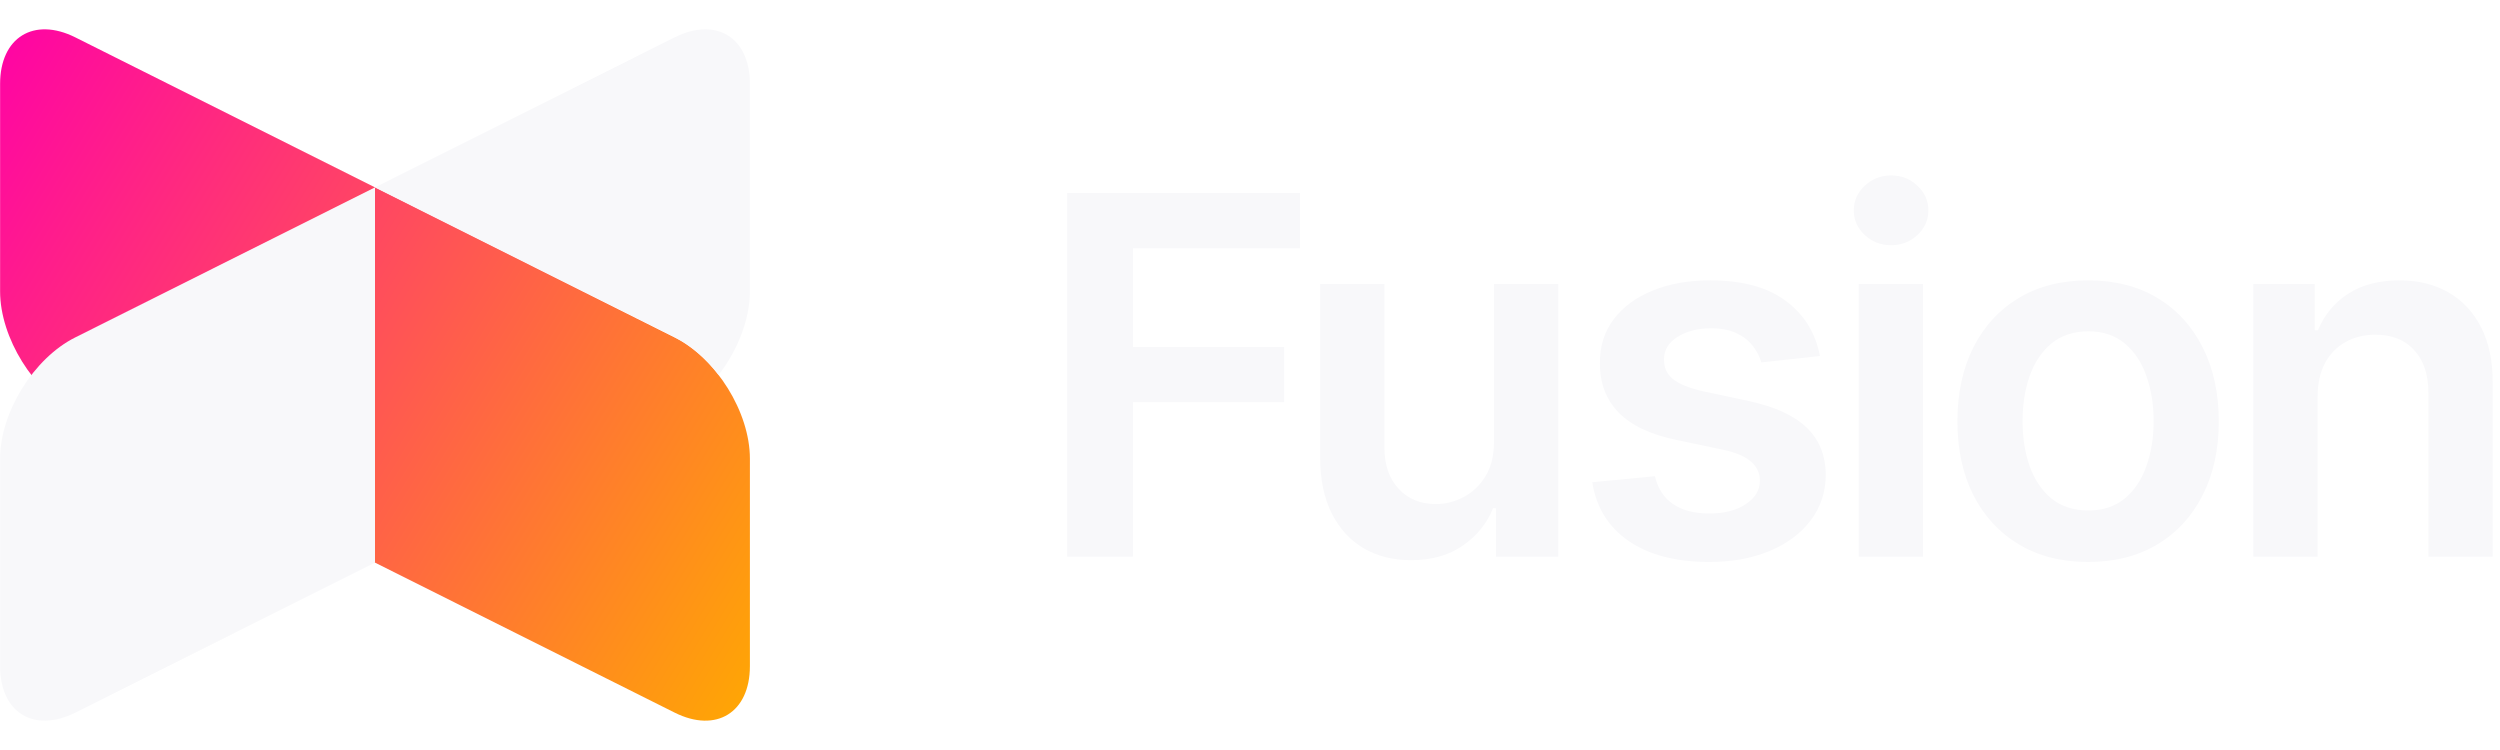
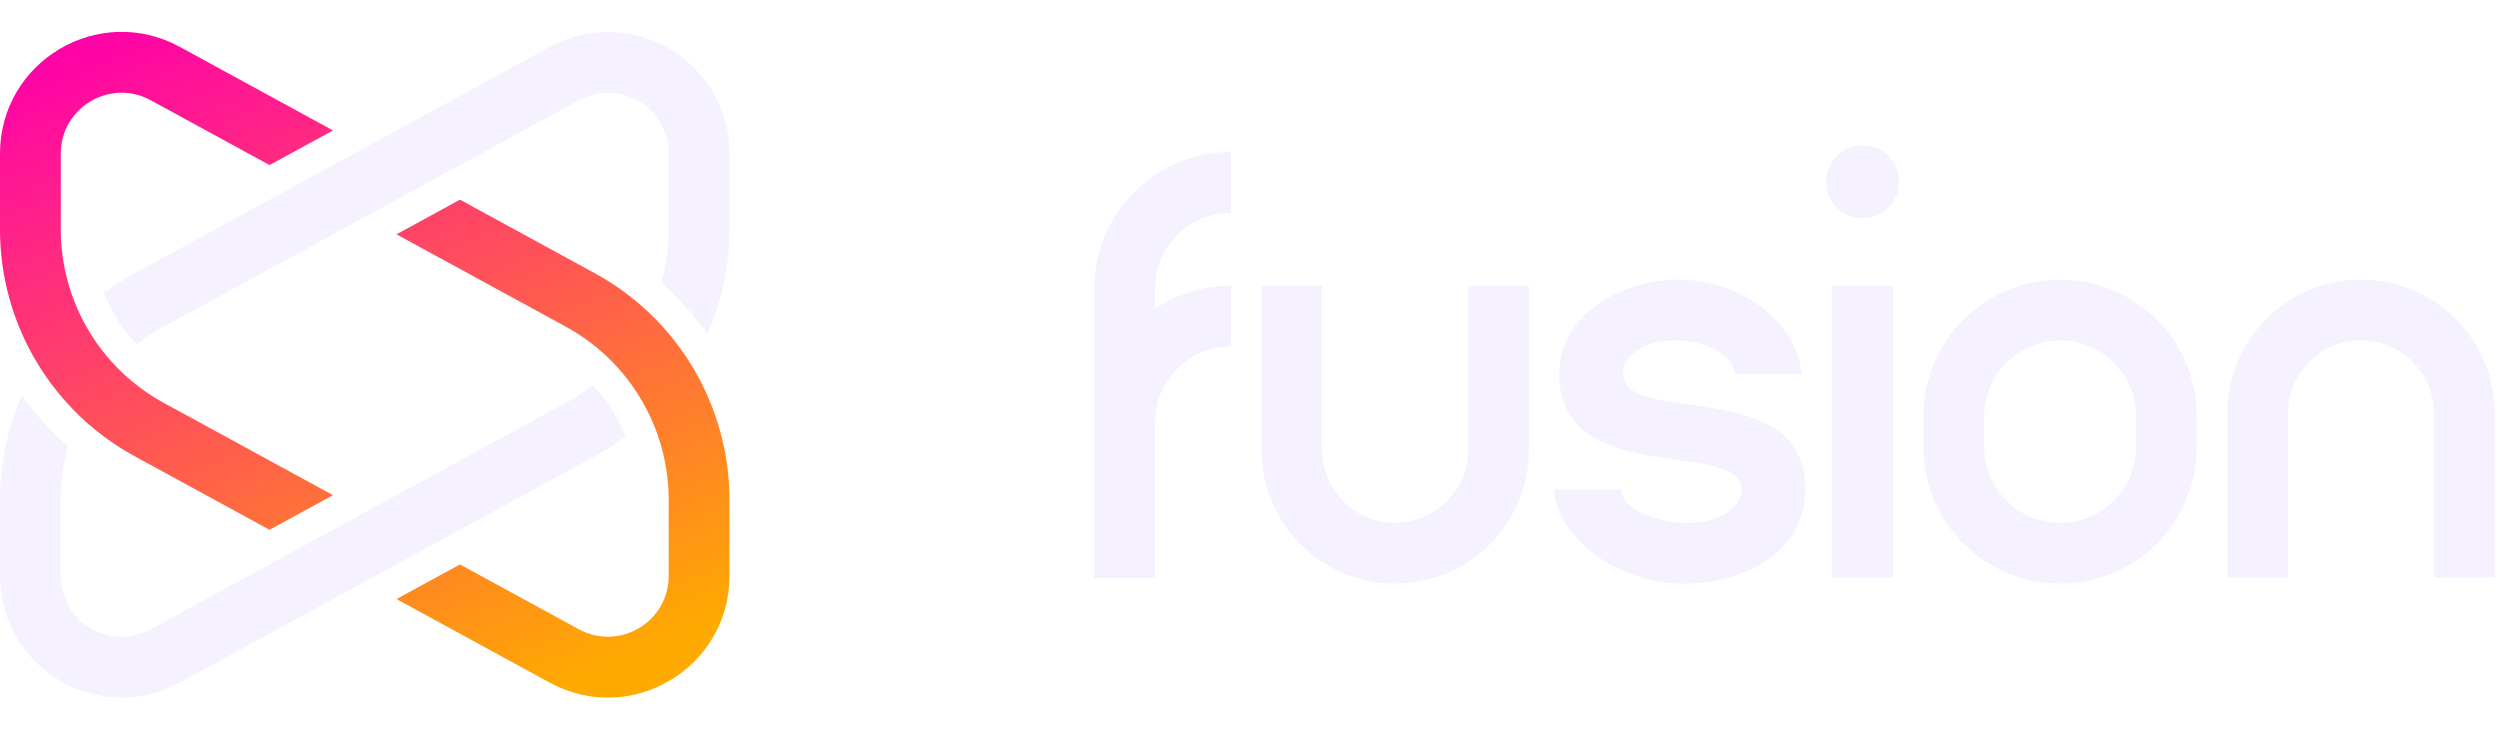
- <svg xmlns="http://www.w3.org/2000/svg" width="320" height="96" viewBox="0 0 320 96" fill="none">
-   <path d="M0.013 10.73C0.016 4.792 4.325 2.129 9.637 4.782L86.362 43.187C91.675 45.84 95.984 52.761 95.987 58.699V85.27C95.984 91.208 91.675 93.871 86.362 91.218L9.637 52.813C4.325 50.16 0.016 43.239 0.013 37.301V10.73Z" fill="url(#paint0_linear_1446_423)" />
-   <path d="M86.362 4.782C91.675 2.129 95.984 4.792 95.987 10.73V37.301C95.985 40.895 94.406 44.85 91.981 48C90.4 45.946 88.46 44.234 86.362 43.187L48 23.984L86.362 4.782Z" fill="#F8F8FA" />
-   <path d="M48 72.016L9.637 91.218C4.325 93.871 0.016 91.208 0.013 85.27V58.699C0.016 52.761 4.325 45.84 9.637 43.187L48 23.984V72.016Z" fill="#F8F8FA" />
-   <path d="M136.591 71.25V24.704H166.409V31.773H145.023V44.409H164.364V51.477H145.023V71.25H136.591Z" fill="#F8F8FA" />
-   <path d="M191.23 56.568V36.341H199.457V71.25H191.48V65.046H191.116C190.328 67 189.033 68.599 187.23 69.841C185.442 71.083 183.237 71.704 180.616 71.704C178.328 71.704 176.306 71.197 174.548 70.182C172.806 69.151 171.442 67.659 170.457 65.704C169.472 63.735 168.98 61.356 168.98 58.568V36.341H177.207V57.295C177.207 59.508 177.813 61.265 179.025 62.568C180.237 63.871 181.828 64.523 183.798 64.523C185.01 64.523 186.184 64.227 187.321 63.636C188.457 63.045 189.389 62.167 190.116 61C190.859 59.818 191.23 58.341 191.23 56.568Z" fill="#F8F8FA" />
-   <path d="M232.948 45.568L225.448 46.386C225.236 45.629 224.865 44.917 224.335 44.25C223.819 43.583 223.122 43.045 222.244 42.636C221.365 42.227 220.289 42.023 219.016 42.023C217.304 42.023 215.865 42.394 214.698 43.136C213.547 43.879 212.978 44.841 212.994 46.023C212.978 47.038 213.35 47.864 214.107 48.5C214.88 49.136 216.153 49.659 217.925 50.068L223.88 51.341C227.183 52.053 229.638 53.182 231.244 54.727C232.865 56.273 233.683 58.295 233.698 60.795C233.683 62.992 233.039 64.932 231.766 66.614C230.509 68.28 228.759 69.583 226.516 70.523C224.274 71.462 221.698 71.932 218.789 71.932C214.516 71.932 211.077 71.038 208.471 69.25C205.865 67.447 204.312 64.939 203.812 61.727L211.835 60.955C212.198 62.53 212.971 63.72 214.153 64.523C215.335 65.326 216.872 65.727 218.766 65.727C220.721 65.727 222.289 65.326 223.471 64.523C224.668 63.72 225.266 62.727 225.266 61.545C225.266 60.545 224.88 59.72 224.107 59.068C223.35 58.417 222.168 57.917 220.562 57.568L214.607 56.318C211.259 55.621 208.782 54.447 207.175 52.795C205.569 51.129 204.774 49.023 204.789 46.477C204.774 44.326 205.357 42.462 206.539 40.886C207.736 39.295 209.395 38.068 211.516 37.205C213.653 36.326 216.115 35.886 218.903 35.886C222.994 35.886 226.213 36.758 228.562 38.5C230.925 40.242 232.388 42.599 232.948 45.568Z" fill="#F8F8FA" />
-   <path d="M237.922 71.25V36.341H246.15V71.25H237.922ZM242.059 31.386C240.756 31.386 239.634 30.954 238.695 30.091C237.756 29.212 237.286 28.159 237.286 26.932C237.286 25.689 237.756 24.636 238.695 23.773C239.634 22.894 240.756 22.454 242.059 22.454C243.377 22.454 244.498 22.894 245.422 23.773C246.362 24.636 246.831 25.689 246.831 26.932C246.831 28.159 246.362 29.212 245.422 30.091C244.498 30.954 243.377 31.386 242.059 31.386Z" fill="#F8F8FA" />
-   <path d="M267.277 71.932C263.868 71.932 260.913 71.182 258.413 69.682C255.913 68.182 253.974 66.083 252.595 63.386C251.232 60.689 250.55 57.538 250.55 53.932C250.55 50.326 251.232 47.167 252.595 44.455C253.974 41.742 255.913 39.636 258.413 38.136C260.913 36.636 263.868 35.886 267.277 35.886C270.686 35.886 273.641 36.636 276.141 38.136C278.641 39.636 280.572 41.742 281.936 44.455C283.315 47.167 284.004 50.326 284.004 53.932C284.004 57.538 283.315 60.689 281.936 63.386C280.572 66.083 278.641 68.182 276.141 69.682C273.641 71.182 270.686 71.932 267.277 71.932ZM267.323 65.341C269.171 65.341 270.716 64.833 271.959 63.818C273.201 62.788 274.126 61.409 274.732 59.682C275.353 57.955 275.663 56.03 275.663 53.909C275.663 51.773 275.353 49.841 274.732 48.114C274.126 46.371 273.201 44.985 271.959 43.955C270.716 42.924 269.171 42.409 267.323 42.409C265.429 42.409 263.853 42.924 262.595 43.955C261.353 44.985 260.421 46.371 259.8 48.114C259.194 49.841 258.891 51.773 258.891 53.909C258.891 56.03 259.194 57.955 259.8 59.682C260.421 61.409 261.353 62.788 262.595 63.818C263.853 64.833 265.429 65.341 267.323 65.341Z" fill="#F8F8FA" />
-   <path d="M296.655 50.795V71.25H288.427V36.341H296.291V42.273H296.7C297.503 40.318 298.783 38.765 300.541 37.614C302.314 36.462 304.503 35.886 307.109 35.886C309.518 35.886 311.617 36.401 313.405 37.432C315.208 38.462 316.602 39.955 317.586 41.909C318.586 43.864 319.079 46.235 319.064 49.023V71.25H310.836V50.295C310.836 47.962 310.23 46.136 309.018 44.818C307.821 43.5 306.162 42.841 304.041 42.841C302.601 42.841 301.321 43.159 300.2 43.795C299.094 44.417 298.223 45.318 297.586 46.5C296.965 47.682 296.655 49.114 296.655 50.795Z" fill="#F8F8FA" />
+ <svg xmlns="http://www.w3.org/2000/svg" width="329" height="96" viewBox="0 0 329 96" fill="none">
+   <path fill-rule="evenodd" clip-rule="evenodd" d="M2.911 52.043C1.022 56.307 0 60.983 0 65.809V75.786C0 87.931 13 95.648 23.662 89.832L78.281 60.039C79.708 59.261 81.064 58.389 82.344 57.434C81.319 54.944 79.843 52.658 77.987 50.695C76.884 51.556 75.703 52.333 74.45 53.016L19.831 82.809C14.5 85.717 8 81.858 8 75.786V65.809C8 63.399 8.333 61.038 8.967 58.782C6.674 56.774 4.644 54.509 2.911 52.043ZM18.013 45.305C16.157 43.342 14.682 41.056 13.656 38.566C14.936 37.611 16.292 36.739 17.719 35.961L72.338 6.168C83 0.353 96 8.07 96 20.215V30.191C96 35.017 94.978 39.693 93.089 43.957C91.356 41.491 89.326 39.225 87.033 37.218C87.667 34.962 88 32.601 88 30.191V20.215C88 14.142 81.5 10.284 76.169 13.191L21.55 42.984C20.298 43.667 19.116 44.444 18.013 45.305Z" fill="#F5F1FF" />
+   <path fill-rule="evenodd" clip-rule="evenodd" d="M8 20.214C8 14.142 14.5 10.283 19.831 13.191L35.47 21.721L43.823 17.165L23.662 6.168C13 0.352 0 8.069 0 20.214V30.191C0 42.633 6.796 54.081 17.719 60.039L35.47 69.722L43.823 65.165L21.55 53.016C13.197 48.46 8 39.705 8 30.191V20.214ZM60.53 74.278L52.177 78.834L72.338 89.832C83 95.647 96 87.93 96 75.785V65.809C96 53.367 89.204 41.918 78.281 35.96L60.53 26.278L52.176 30.834L74.45 42.983C82.803 47.54 88 56.294 88 65.809V75.785C88 81.858 81.5 85.716 76.169 82.808L60.53 74.278Z" fill="url(#paint0_linear_2727_62)" />
+   <rect x="257.113" y="40.8" width="28" height="32" rx="14" stroke="#F5F1FF" stroke-width="8" />
+   <path d="M162 41.6C154.268 41.6 148 47.868 148 55.6L148 76" stroke="#F5F1FF" stroke-width="8" />
+   <path fill-rule="evenodd" clip-rule="evenodd" d="M152 76.08L152 38C152 32.477 156.477 28 162 28L162 20C152.059 20 144 28.058 144 38L144 76.08H152Z" fill="#F5F1FF" />
+   <path d="M170 37.6V59.2C170 66.711 176.089 72.8 183.6 72.8V72.8C191.111 72.8 197.2 66.711 197.2 59.2V37.6" stroke="#F5F1FF" stroke-width="8" />
+   <path d="M324.313 76V54.4C324.313 46.889 318.224 40.8 310.713 40.8V40.8C303.202 40.8 297.113 46.889 297.113 54.4V76" stroke="#F5F1FF" stroke-width="8" />
+   <path d="M245.113 28.719C247.763 28.719 249.913 26.57 249.913 23.919C249.913 21.268 247.763 19.119 245.113 19.119C242.462 19.119 240.312 21.268 240.312 23.919C240.312 26.57 242.462 28.719 245.113 28.719Z" fill="#F5F1FF" />
+   <path d="M249.113 37.599H241.113V75.999H249.113V37.599Z" fill="#F5F1FF" />
+   <path d="M220.793 36.8C228.773 36.8 236.35 42.021 237.113 49.2H228.28C228.08 46.543 224.353 44.8 220.393 44.8C216.093 44.8 213.593 46.92 213.593 49.2C213.593 56.2 237.593 49.2 237.593 64.4C237.593 72.611 229.548 76.81 221.593 76.81C213.612 76.81 205.235 71.588 204.473 64.41H213.305C213.505 67.067 218.013 68.81 221.993 68.81C226.393 68.81 229.193 66.69 229.193 64.41C229.193 57.68 205.193 64.41 205.193 49.2C205.193 40.989 214.038 36.8 220.793 36.8Z" fill="#F5F1FF" />
  <defs>
-     <linearGradient id="paint0_linear_1446_423" x1="-0" y1="3.52784e-08" x2="112.736" y2="68.425" gradientUnits="userSpaceOnUse">
-       <stop stop-color="#FF00A8" />
+     <linearGradient id="paint0_linear_2727_62" x1="24" y1="-1.284" x2="65.231" y2="94.715" gradientUnits="userSpaceOnUse">
+       <stop stop-color="#FF00AA" />
      <stop offset="1" stop-color="#FFAA00" />
    </linearGradient>
  </defs>
</svg>
